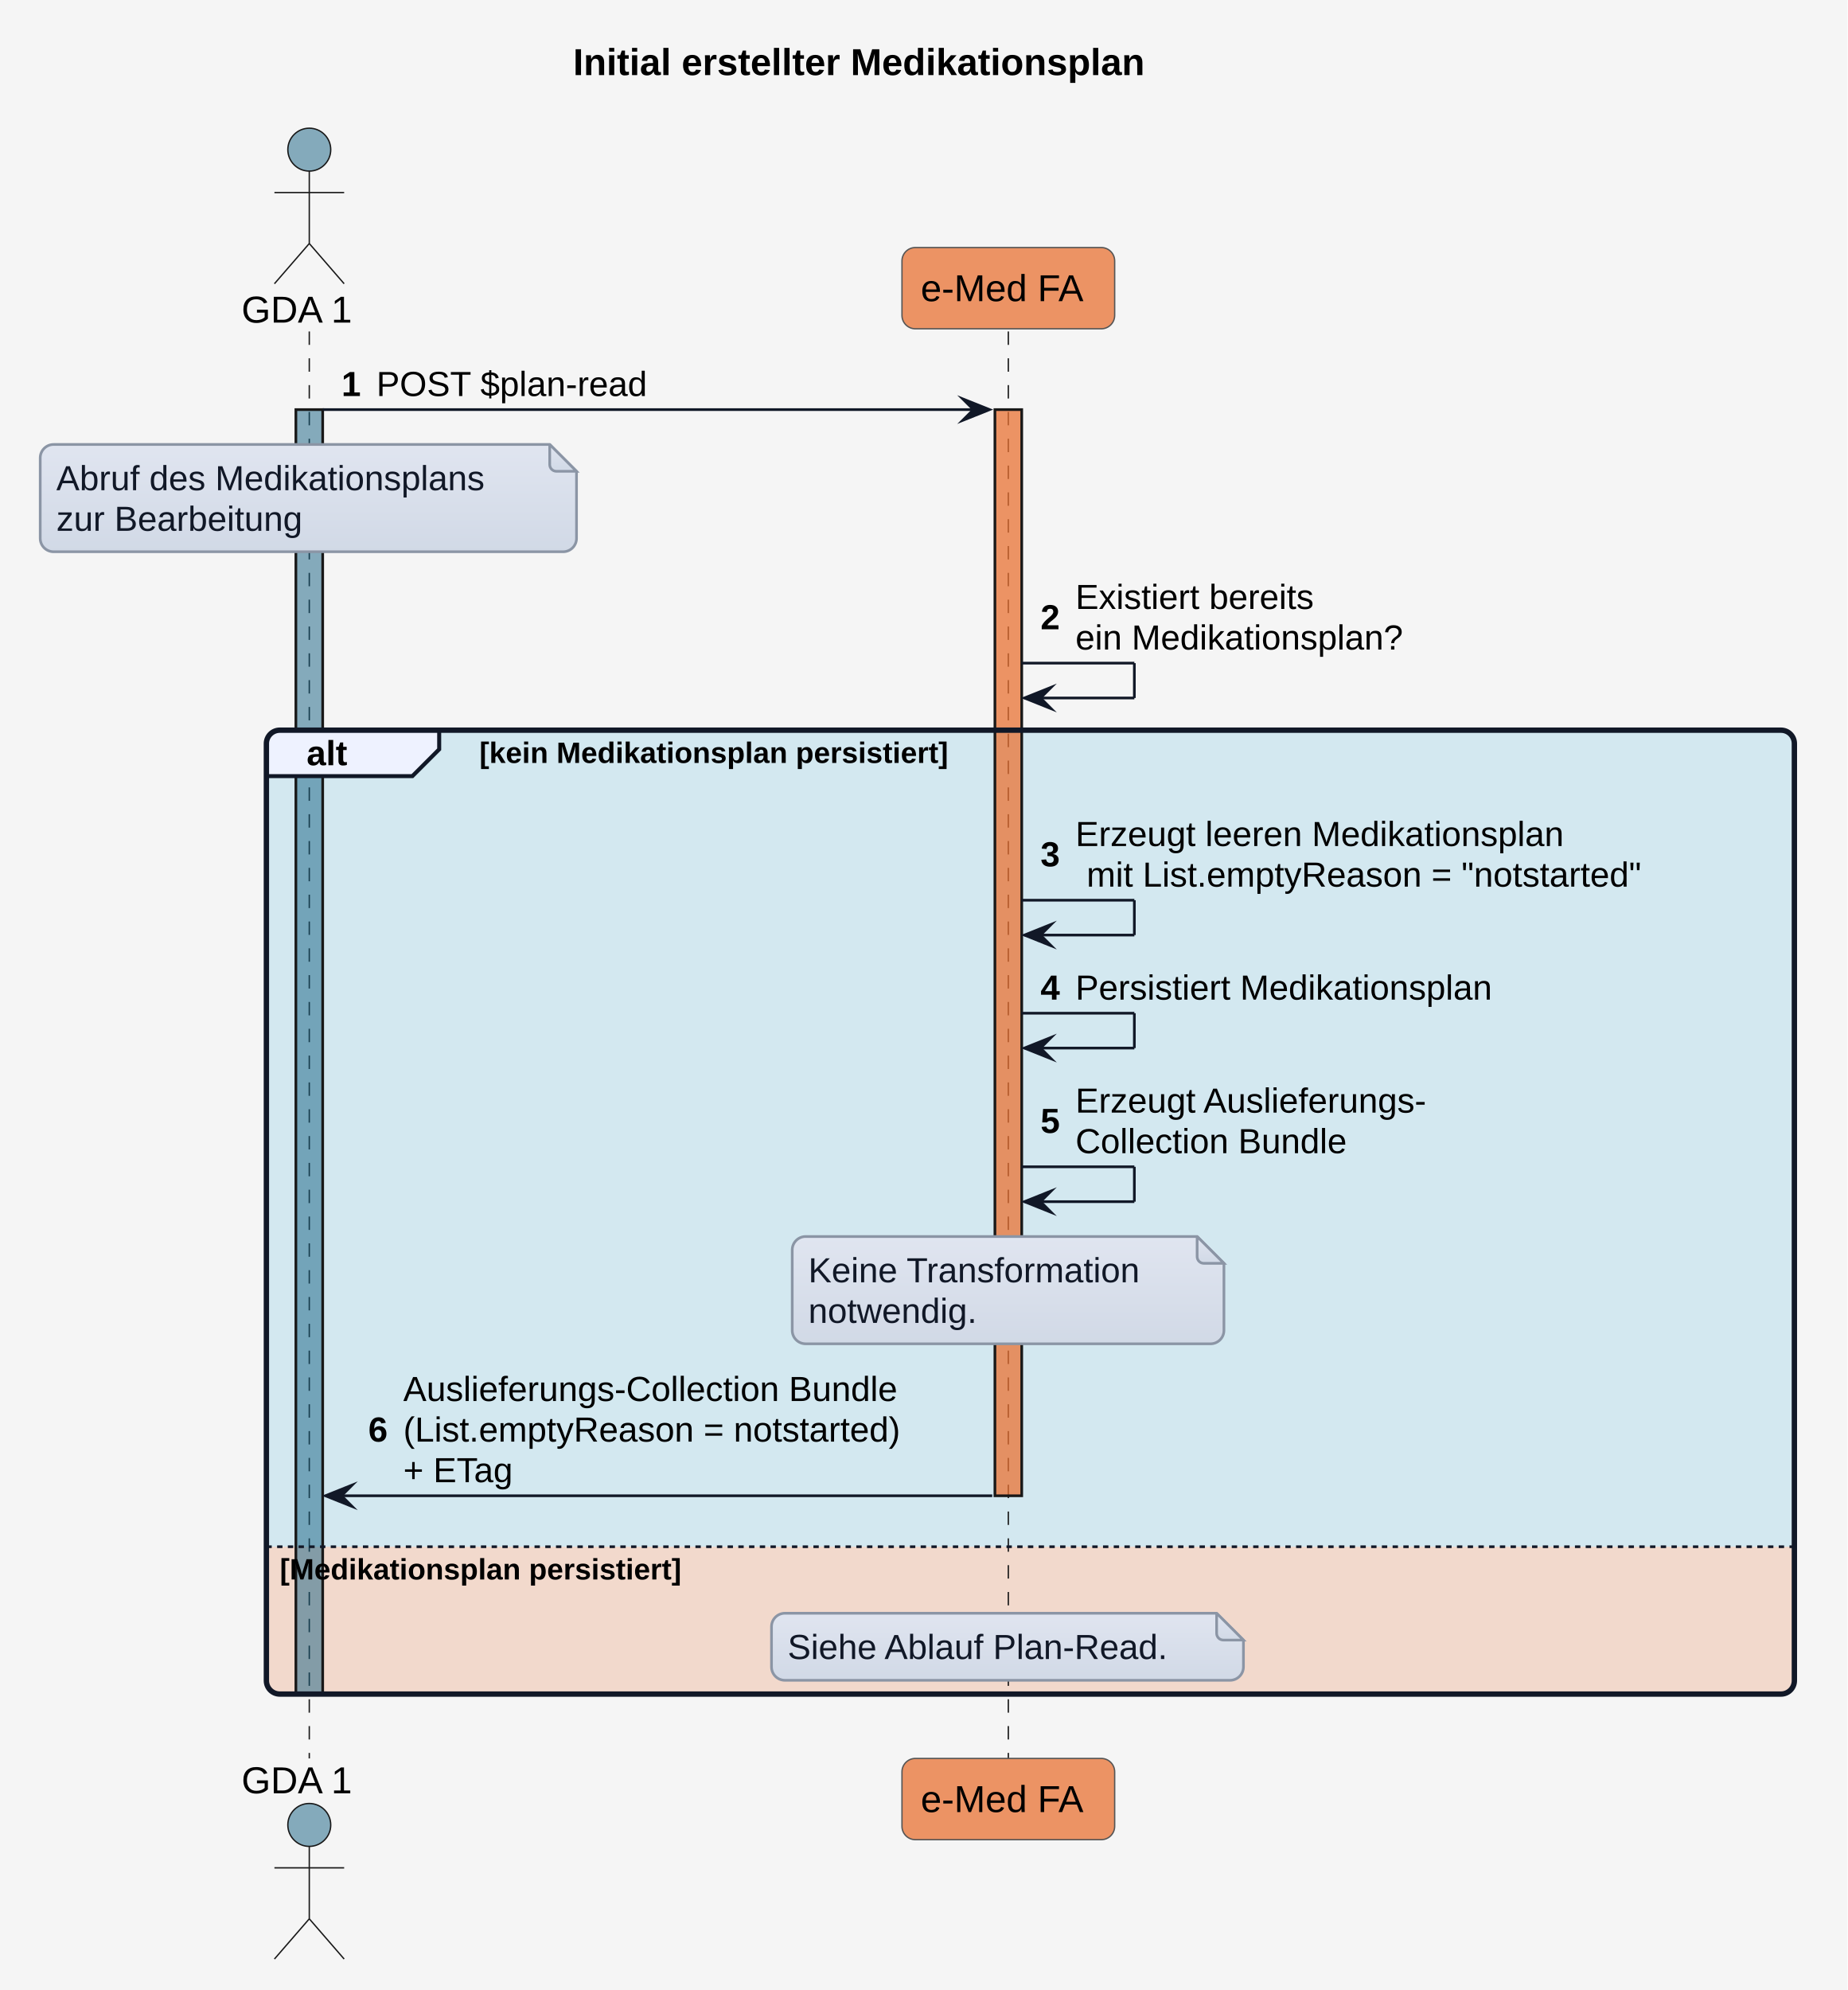
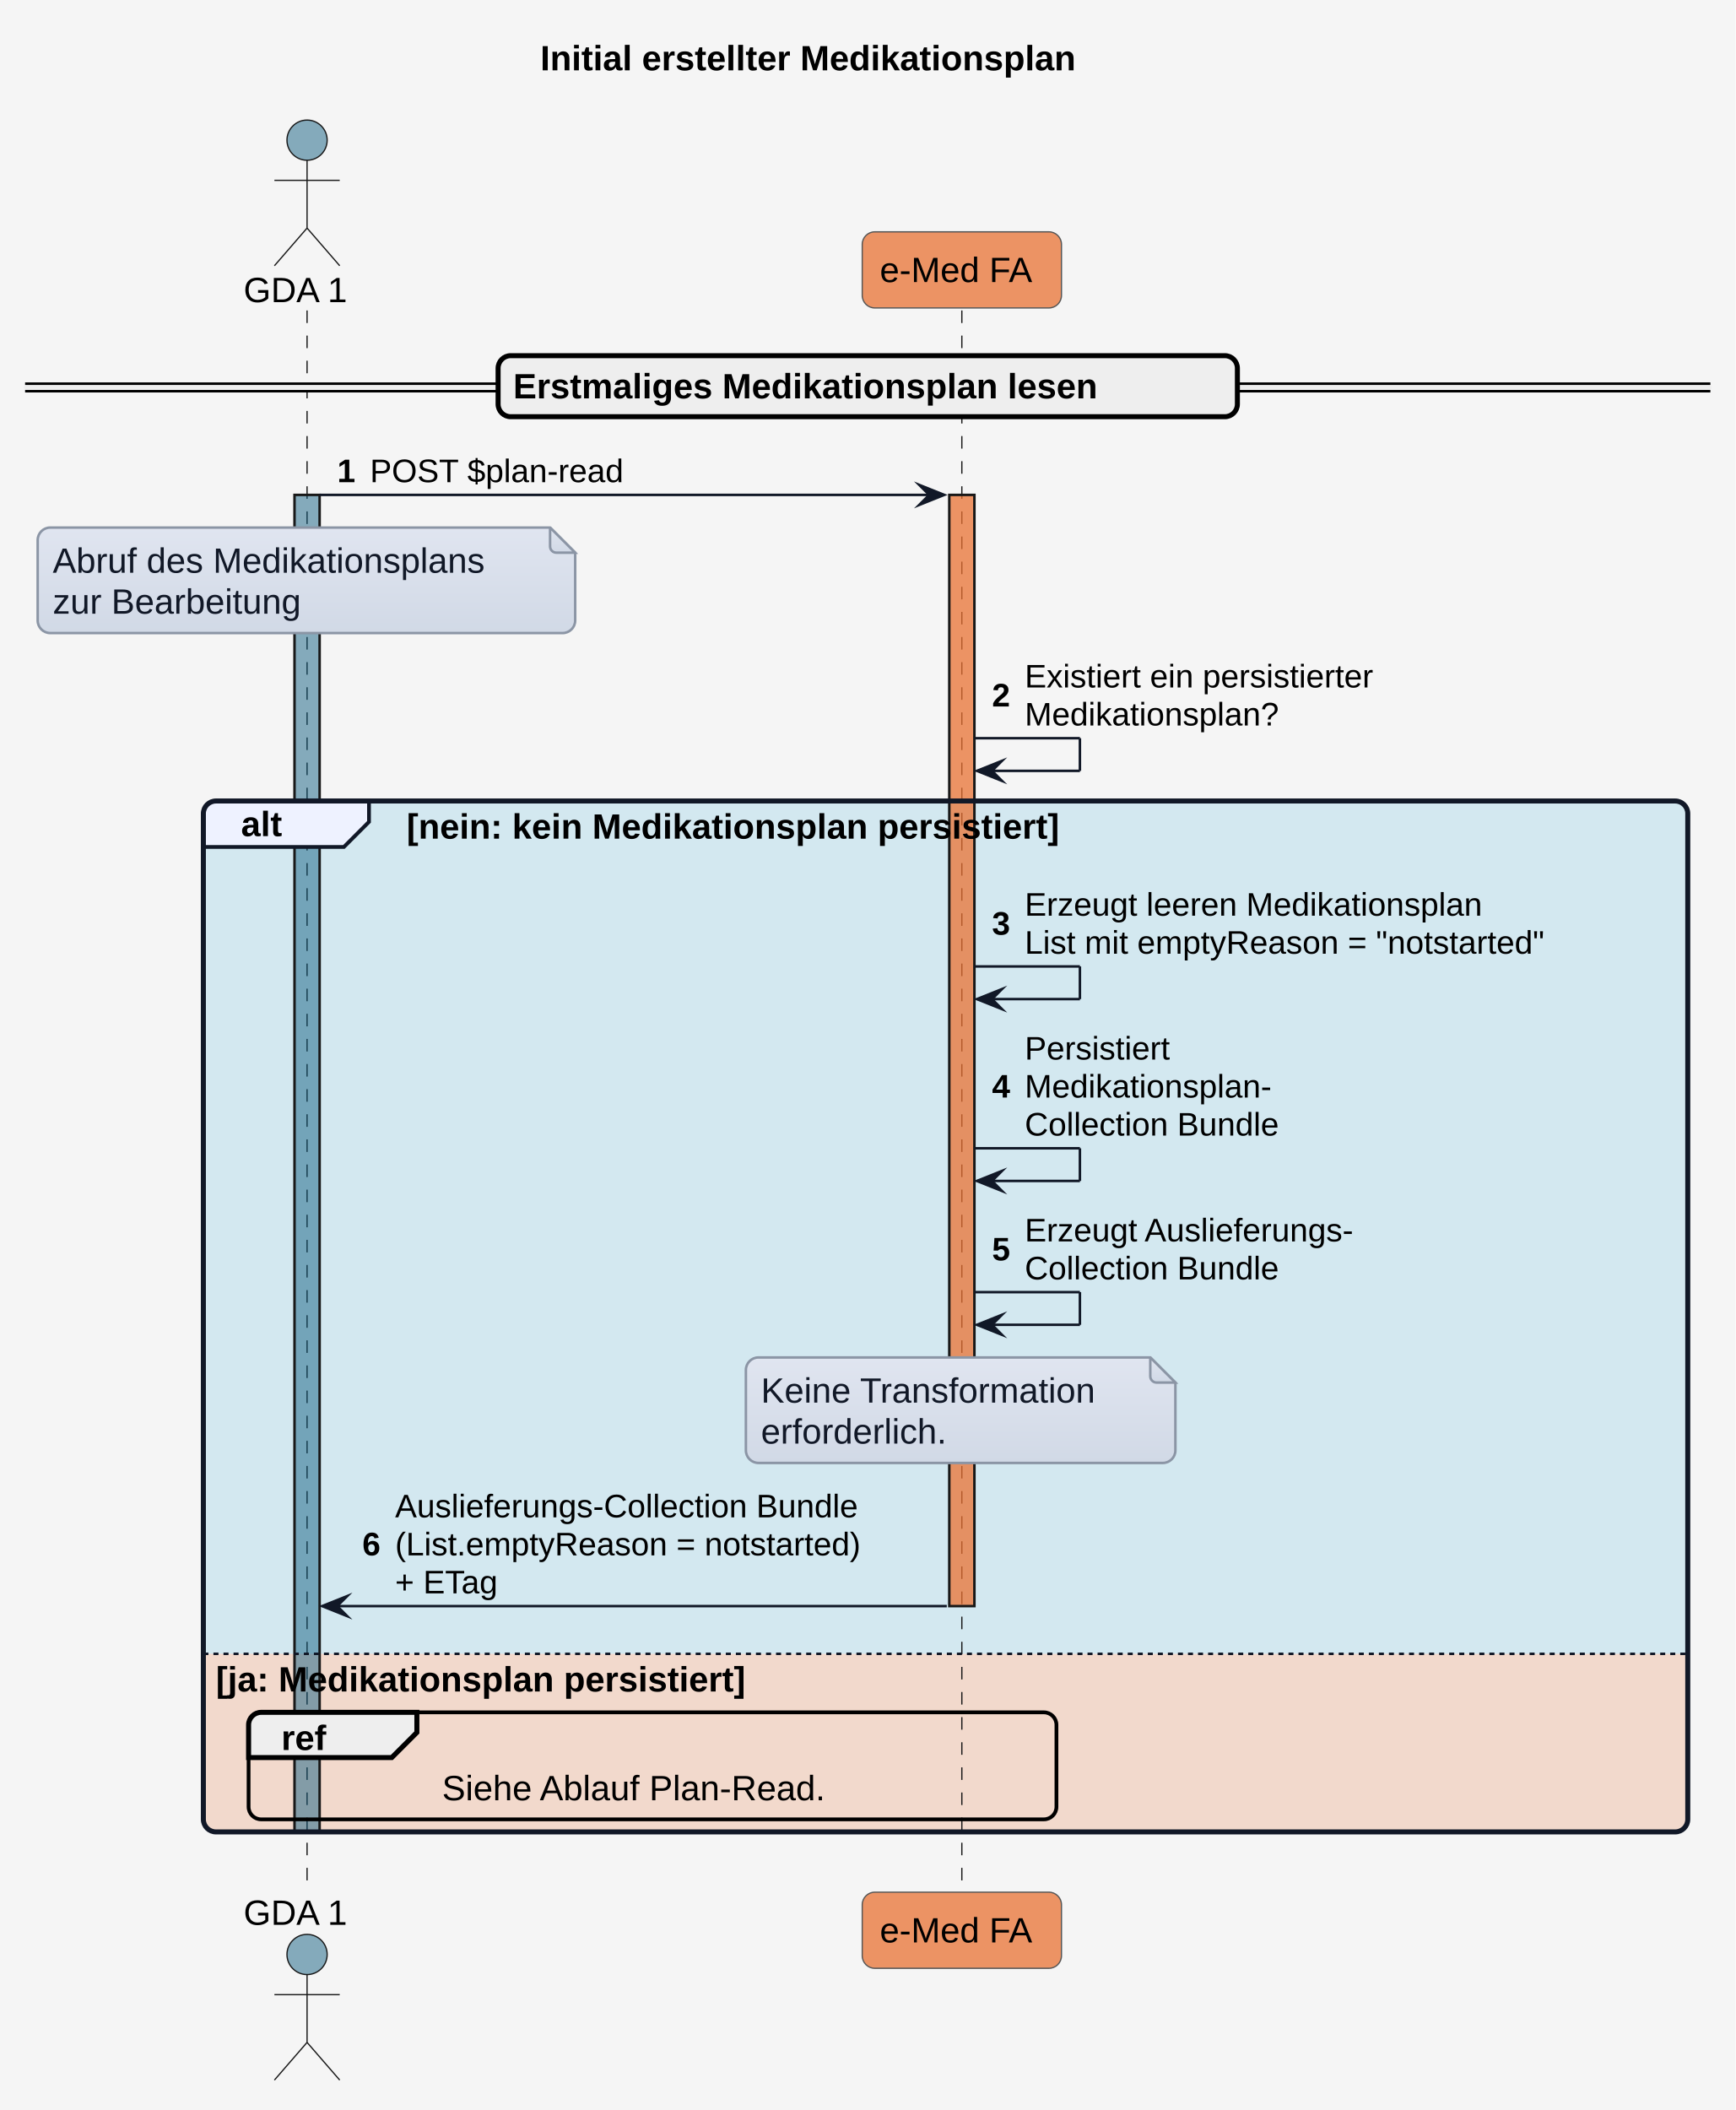
- <svg xmlns="http://www.w3.org/2000/svg" version="1.1" data-diagram-type="SEQUENCE" style="width:689px;height:742px;background:#F5F5F5;" width="689px" height="742px" viewBox="0 0 689 742" zoomAndPan="magnify" preserveAspectRatio="none" contentStyleType="text/css">
+ <svg xmlns="http://www.w3.org/2000/svg" version="1.1" data-diagram-type="SEQUENCE" style="width:691px;height:840px;background:#F5F5F5;" width="691px" height="840px" viewBox="0 0 691 840" zoomAndPan="magnify" preserveAspectRatio="none" contentStyleType="text/css">
  <defs>
-     <linearGradient x1="50%" y1="0%" x2="50%" y2="100%" id="g13j59z90643ez0">
+     <linearGradient x1="50%" y1="0%" x2="50%" y2="100%" id="glpqyjjwtahad0">
      <stop stop-color="#E0E5F0" offset="0%" />
      <stop stop-color="#D1D9E6" offset="100%" />
    </linearGradient>
  </defs>
  <g font-family="sans-serif" lengthAdjust="spacing">
-     <rect x="0" y="0" width="689" height="742" fill="#F5F5F5" style="stroke:none;" />
+     <rect x="0" y="0" width="691" height="840" fill="#F5F5F5" style="stroke:none;" />
    <g class="title" data-source-line="1">
-       <text x="213.727" y="27.995" fill="#000" font-size="14" textLength="259.718" font-weight="700" font-family="'Arial'">Initial erstellter Medikationsplan</text>
+       <text x="215.116" y="27.995" fill="#000" font-size="14" textLength="259.718" font-weight="700" font-family="'Arial'">Initial erstellter Medikationsplan</text>
    </g>
-     <path d="M104.342,272.258 L664.171,272.258 A5,5 0 0 1 669.171,277.258 L669.171,576.719 L99.342,576.719 L99.342,277.258 A5,5 0 0 1 104.342,272.258" fill="#0F9ED5" fill-opacity="0.145" />
-     <path d="M99.342,576.719 L669.171,576.719 L669.171,626.656 A5,5 0 0 1 664.171,631.656 L104.342,631.656 A5,5 0 0 1 99.342,626.656 L99.342,576.719" fill="#E97132" fill-opacity="0.208" />
+     <path d="M85.971,318.883 L666.95,318.883 A5,5 0 0 1 671.95,323.883 L671.95,658.398 L80.971,658.398 L80.971,323.883 A5,5 0 0 1 85.971,318.883" fill="#0F9ED5" fill-opacity="0.145" />
+     <path d="M80.971,658.398 L671.95,658.398 L671.95,724.289 A5,5 0 0 1 666.95,729.289 L85.971,729.289 A5,5 0 0 1 80.971,724.289 L80.971,658.398" fill="#E97132" fill-opacity="0.208" />
    <g>
-       <rect x="111.842" y="123.594" width="8" height="532.063" fill="#000" fill-opacity="0" />
-       <line x1="115.342" y1="123.594" x2="115.342" y2="655.656" style="stroke:#181818;stroke-width:0.5;stroke-dasharray:5,5;" />
+       <rect x="118.752" y="123.594" width="8" height="629.695" fill="#000" fill-opacity="0" />
+       <line x1="122.252" y1="123.594" x2="122.252" y2="753.289" style="stroke:#181818;stroke-width:0.5;stroke-dasharray:5,5;" />
    </g>
    <g>
-       <rect x="110.342" y="152.727" width="10" height="478.93" fill="#156082" fill-opacity="0.502" style="stroke:#181818;stroke-width:1;" />
+       <rect x="117.252" y="197.023" width="10" height="532.266" fill="#156082" fill-opacity="0.502" style="stroke:#181818;stroke-width:1;" />
    </g>
    <g>
-       <rect x="372.53" y="123.594" width="8" height="532.063" fill="#000" fill-opacity="0" />
-       <line x1="376.03" y1="123.594" x2="376.03" y2="655.656" style="stroke:#181818;stroke-width:0.5;stroke-dasharray:5,5;" />
+       <rect x="379.441" y="123.594" width="8" height="629.695" fill="#000" fill-opacity="0" />
+       <line x1="382.941" y1="123.594" x2="382.941" y2="753.289" style="stroke:#181818;stroke-width:0.5;stroke-dasharray:5,5;" />
    </g>
    <g>
-       <rect x="371.03" y="152.727" width="10" height="404.992" fill="#E97232" fill-opacity="0.741" style="stroke:#181818;stroke-width:1;" />
+       <rect x="377.941" y="197.023" width="10" height="442.375" fill="#E97232" fill-opacity="0.741" style="stroke:#181818;stroke-width:1;" />
    </g>
-     <text x="90.06" y="120.292" fill="#000" font-size="14" textLength="44.563" font-family="'Arial'">GDA 1</text>
-     <ellipse cx="115.342" cy="55.797" rx="8" ry="8" fill="#156082" fill-opacity="0.502" style="stroke:#181818;stroke-width:0.5;" />
-     <path d="M115.342,63.797 L115.342,90.797 M102.342,71.797 L128.342,71.797 M115.342,90.797 L102.342,105.797 M115.342,90.797 L128.342,105.797" style="stroke:#181818;stroke-width:0.5;" fill="none" />
-     <rect x="336.368" y="92.297" width="79.324" height="30.297" fill="#E97232" fill-opacity="0.741" style="stroke:#555;stroke-width:0.5;" rx="5" ry="5" />
-     <text x="343.368" y="112.292" fill="#000" font-size="14" textLength="65.324" font-family="'Arial'">e-Med FA</text>
-     <text x="90.06" y="668.651" fill="#000" font-size="14" textLength="44.563" font-family="'Arial'">GDA 1</text>
-     <ellipse cx="115.342" cy="680.453" rx="8" ry="8" fill="#156082" fill-opacity="0.502" style="stroke:#181818;stroke-width:0.5;" />
-     <path d="M115.342,688.453 L115.342,715.453 M102.342,696.453 L128.342,696.453 M115.342,715.453 L102.342,730.453 M115.342,715.453 L128.342,730.453" style="stroke:#181818;stroke-width:0.5;" fill="none" />
-     <rect x="336.368" y="655.656" width="79.324" height="30.297" fill="#E97232" fill-opacity="0.741" style="stroke:#555;stroke-width:0.5;" rx="5" ry="5" />
-     <text x="343.368" y="675.651" fill="#000" font-size="14" textLength="65.324" font-family="'Arial'">e-Med FA</text>
-     <polygon points="359.03,148.727,369.03,152.727,359.03,156.727,363.03,152.727" fill="#111827" style="stroke:#111827;stroke-width:1;stroke-linejoin:miter;stroke-miterlimit:10;" />
-     <line x1="120.342" y1="152.727" x2="365.03" y2="152.727" style="stroke:#111827;stroke-width:1;" />
-     <text x="127.342" y="147.661" fill="#000" font-size="13" font-weight="700" font-family="'Arial'">1</text>
-     <text x="140.387" y="147.661" fill="#000" font-size="13" textLength="108.989" font-family="'Arial'">POST $plan-read</text>
-     <path d="M15,170.727 L15,200.727 A5,5 0 0 0 20,205.727 L210,205.727 A5,5 0 0 0 215,200.727 L215,175.727 L205,165.727 L20,165.727 A5,5 0 0 0 15,170.727" style="stroke:#8B95A5;stroke-width:1;" fill="url(#g13j59z90643ez0)" />
-     <path d="M205,165.727 L205,173.227 A2.5,2.5 0 0 0 207.5,175.727 L215,175.727 L205,165.727" style="stroke:#8B95A5;stroke-width:1;" fill="url(#g13j59z90643ez0)" />
-     <text x="21" y="182.793" fill="#111827" font-size="13" textLength="179.683" font-family="'Arial'">Abruf des Medikationsplans</text>
-     <text x="21" y="197.926" fill="#111827" font-size="13" textLength="104.457" font-family="'Arial'">zur Bearbeitung</text>
-     <line x1="381.03" y1="247.258" x2="423.03" y2="247.258" style="stroke:#111827;stroke-width:1;" />
-     <line x1="423.03" y1="247.258" x2="423.03" y2="260.258" style="stroke:#111827;stroke-width:1;" />
-     <line x1="382.03" y1="260.258" x2="423.03" y2="260.258" style="stroke:#111827;stroke-width:1;" />
-     <polygon points="392.03,256.258,382.03,260.258,392.03,264.258,388.03,260.258" fill="#111827" style="stroke:#111827;stroke-width:1;stroke-linejoin:miter;stroke-miterlimit:10;" />
-     <text x="388.03" y="234.625" fill="#000" font-size="13" font-weight="700" font-family="'Arial'">2</text>
-     <text x="401.075" y="227.059" fill="#000" font-size="13" textLength="102.648" font-family="'Arial'">Existiert bereits</text>
-     <text x="401.075" y="242.192" fill="#000" font-size="13" textLength="137.198" font-family="'Arial'">ein Medikationsplan?</text>
-     <path d="M104.342,272.258 L163.784,272.258 L163.784,279.391 L153.784,289.391 L99.342,289.391 L99.342,277.258 A5,5 0 0 1 104.342,272.258" style="stroke:#111827;stroke-width:1.5;" fill="#EEF2FF" />
-     <rect x="99.342" y="272.258" width="569.83" height="359.398" fill="none" style="stroke:#111827;stroke-width:2;" rx="5" ry="5" />
-     <text x="114.342" y="285.325" fill="#000" font-size="13" textLength="19.443" font-weight="700" font-family="'Arial'">alt</text>
-     <text x="178.784" y="284.468" fill="#000" font-size="11" textLength="211.541" font-weight="700" font-family="'Arial'">[kein Medikationsplan persistiert]</text>
-     <line x1="99.342" y1="576.719" x2="669.171" y2="576.719" style="stroke:#111827;stroke-width:1;stroke-dasharray:2,2;" />
-     <text x="104.342" y="588.929" fill="#000" font-size="11" textLength="181.333" font-weight="700" font-family="'Arial'">[Medikationsplan persistiert]</text>
-     <line x1="381.03" y1="335.656" x2="423.03" y2="335.656" style="stroke:#111827;stroke-width:1;" />
-     <line x1="423.03" y1="335.656" x2="423.03" y2="348.656" style="stroke:#111827;stroke-width:1;" />
-     <line x1="382.03" y1="348.656" x2="423.03" y2="348.656" style="stroke:#111827;stroke-width:1;" />
-     <polygon points="392.03,344.656,382.03,348.656,392.03,352.656,388.03,348.656" fill="#111827" style="stroke:#111827;stroke-width:1;stroke-linejoin:miter;stroke-miterlimit:10;" />
-     <text x="388.03" y="323.024" fill="#000" font-size="13" font-weight="700" font-family="'Arial'">3</text>
-     <text x="401.075" y="315.458" fill="#000" font-size="13" textLength="205.74" font-family="'Arial'">Erzeugt leeren Medikationsplan</text>
-     <text x="405.208" y="330.59" fill="#000" font-size="13" textLength="240.963" font-family="'Arial'">mit List.emptyReason = "notstarted"</text>
-     <line x1="381.03" y1="377.789" x2="423.03" y2="377.789" style="stroke:#111827;stroke-width:1;" />
-     <line x1="423.03" y1="377.789" x2="423.03" y2="390.789" style="stroke:#111827;stroke-width:1;" />
-     <line x1="382.03" y1="390.789" x2="423.03" y2="390.789" style="stroke:#111827;stroke-width:1;" />
-     <polygon points="392.03,386.789,382.03,390.789,392.03,394.789,388.03,390.789" fill="#111827" style="stroke:#111827;stroke-width:1;stroke-linejoin:miter;stroke-miterlimit:10;" />
-     <text x="388.03" y="372.723" fill="#000" font-size="13" font-weight="700" font-family="'Arial'">4</text>
-     <text x="401.075" y="372.723" fill="#000" font-size="13" textLength="175.938" font-family="'Arial'">Persistiert Medikationsplan</text>
-     <line x1="381.03" y1="435.055" x2="423.03" y2="435.055" style="stroke:#111827;stroke-width:1;" />
-     <line x1="423.03" y1="435.055" x2="423.03" y2="448.055" style="stroke:#111827;stroke-width:1;" />
-     <line x1="382.03" y1="448.055" x2="423.03" y2="448.055" style="stroke:#111827;stroke-width:1;" />
-     <polygon points="392.03,444.055,382.03,448.055,392.03,452.055,388.03,448.055" fill="#111827" style="stroke:#111827;stroke-width:1;stroke-linejoin:miter;stroke-miterlimit:10;" />
-     <text x="388.03" y="422.422" fill="#000" font-size="13" font-weight="700" font-family="'Arial'">5</text>
-     <text x="401.075" y="414.856" fill="#000" font-size="13" textLength="147.342" font-family="'Arial'">Erzeugt Auslieferungs-</text>
-     <text x="401.075" y="429.989" fill="#000" font-size="13" textLength="113.693" font-family="'Arial'">Collection Bundle</text>
-     <path d="M295.442,466.055 L295.442,496.055 A5,5 0 0 0 300.442,501.055 L451.442,501.055 A5,5 0 0 0 456.442,496.055 L456.442,471.055 L446.442,461.055 L300.442,461.055 A5,5 0 0 0 295.442,466.055" style="stroke:#8B95A5;stroke-width:1;" fill="url(#g13j59z90643ez0)" />
-     <path d="M446.442,461.055 L446.442,468.555 A2.5,2.5 0 0 0 448.942,471.055 L456.442,471.055 L446.442,461.055" style="stroke:#8B95A5;stroke-width:1;" fill="url(#g13j59z90643ez0)" />
-     <text x="301.442" y="478.122" fill="#111827" font-size="13" textLength="140.175" font-family="'Arial'">Keine Transformation</text>
-     <text x="301.442" y="493.254" fill="#111827" font-size="13" textLength="72.408" font-family="'Arial'">notwendig.</text>
-     <polygon points="131.342,553.719,121.342,557.719,131.342,561.719,127.342,557.719" fill="#111827" style="stroke:#111827;stroke-width:1;stroke-linejoin:miter;stroke-miterlimit:10;" />
-     <line x1="125.342" y1="557.719" x2="370.03" y2="557.719" style="stroke:#111827;stroke-width:1;" />
-     <text x="137.342" y="537.52" fill="#000" font-size="13" font-weight="700" font-family="'Arial'">6</text>
-     <text x="150.387" y="522.387" fill="#000" font-size="13" textLength="206.934" font-family="'Arial'">Auslieferungs-Collection Bundle</text>
-     <text x="150.387" y="537.52" fill="#000" font-size="13" textLength="213.643" font-family="'Arial'">(List.emptyReason = notstarted)</text>
-     <text x="150.387" y="552.653" fill="#000" font-size="13" textLength="47.398" font-family="'Arial'">+ ETag</text>
-     <path d="M287.714,606.523 L287.714,621.523 A5,5 0 0 0 292.714,626.523 L458.714,626.523 A5,5 0 0 0 463.714,621.523 L463.714,611.523 L453.714,601.523 L292.714,601.523 A5,5 0 0 0 287.714,606.523" style="stroke:#8B95A5;stroke-width:1;" fill="url(#g13j59z90643ez0)" />
-     <path d="M453.714,601.523 L453.714,609.023 A2.5,2.5 0 0 0 456.214,611.523 L463.714,611.523 L453.714,601.523" style="stroke:#8B95A5;stroke-width:1;" fill="url(#g13j59z90643ez0)" />
-     <text x="293.714" y="618.59" fill="#111827" font-size="13" textLength="155.632" font-family="'Arial'">Siehe Ablauf Plan-Read.</text>
+     <text x="96.971" y="120.292" fill="#000" font-size="14" textLength="44.563" font-family="'Arial'">GDA 1</text>
+     <ellipse cx="122.252" cy="55.797" rx="8" ry="8" fill="#156082" fill-opacity="0.502" style="stroke:#181818;stroke-width:0.5;" />
+     <path d="M122.252,63.797 L122.252,90.797 M109.252,71.797 L135.252,71.797 M122.252,90.797 L109.252,105.797 M122.252,90.797 L135.252,105.797" style="stroke:#181818;stroke-width:0.5;" fill="none" />
+     <rect x="343.279" y="92.297" width="79.324" height="30.297" fill="#E97232" fill-opacity="0.741" style="stroke:#555;stroke-width:0.5;" rx="5" ry="5" />
+     <text x="350.279" y="112.292" fill="#000" font-size="14" textLength="65.324" font-family="'Arial'">e-Med FA</text>
+     <text x="96.971" y="766.284" fill="#000" font-size="14" textLength="44.563" font-family="'Arial'">GDA 1</text>
+     <ellipse cx="122.252" cy="778.086" rx="8" ry="8" fill="#156082" fill-opacity="0.502" style="stroke:#181818;stroke-width:0.5;" />
+     <path d="M122.252,786.086 L122.252,813.086 M109.252,794.086 L135.252,794.086 M122.252,813.086 L109.252,828.086 M122.252,813.086 L135.252,828.086" style="stroke:#181818;stroke-width:0.5;" fill="none" />
+     <rect x="343.279" y="753.289" width="79.324" height="30.297" fill="#E97232" fill-opacity="0.741" style="stroke:#555;stroke-width:0.5;" rx="5" ry="5" />
+     <text x="350.279" y="773.284" fill="#000" font-size="14" textLength="65.324" font-family="'Arial'">e-Med FA</text>
+     <rect x="10" y="152.742" width="670.95" height="3" fill="#EEE" style="stroke:#EEE;stroke-width:1;" rx="5" ry="5" />
+     <line x1="10" y1="152.742" x2="680.95" y2="152.742" style="stroke:#000;stroke-width:1;" />
+     <line x1="10" y1="155.742" x2="680.95" y2="155.742" style="stroke:#000;stroke-width:1;" />
+     <rect x="198.307" y="141.594" width="294.335" height="24.297" fill="#EEE" style="stroke:#000;stroke-width:2;" rx="5" ry="5" />
+     <text x="204.307" y="158.589" fill="#000" font-size="14" textLength="275.461" font-weight="700" font-family="'Arial'">Erstmaliges Medikationsplan lesen</text>
+     <polygon points="365.941,193.023,375.941,197.023,365.941,201.023,369.941,197.023" fill="#111827" style="stroke:#111827;stroke-width:1;stroke-linejoin:miter;stroke-miterlimit:10;" />
+     <line x1="127.252" y1="197.023" x2="371.941" y2="197.023" style="stroke:#111827;stroke-width:1;" />
+     <text x="134.252" y="191.958" fill="#000" font-size="13" font-weight="700" font-family="'Arial'">1</text>
+     <text x="147.298" y="191.958" fill="#000" font-size="13" textLength="108.989" font-family="'Arial'">POST $plan-read</text>
+     <path d="M15,215.023 L15,247.023 A5,5 0 0 0 20,252.023 L224,252.023 A5,5 0 0 0 229,247.023 L229,220.023 L219,210.023 L20,210.023 A5,5 0 0 0 15,215.023" style="stroke:#8B95A5;stroke-width:1;" fill="url(#glpqyjjwtahad0)" />
+     <path d="M219,210.023 L219,217.523 A2.5,2.5 0 0 0 221.5,220.023 L229,220.023 L219,210.023" style="stroke:#8B95A5;stroke-width:1;" fill="url(#glpqyjjwtahad0)" />
+     <text x="21" y="228.019" fill="#111827" font-size="14" textLength="193.505" font-family="'Arial'">Abruf des Medikationsplans</text>
+     <text x="21" y="244.315" fill="#111827" font-size="14" textLength="112.492" font-family="'Arial'">zur Bearbeitung</text>
+     <line x1="387.941" y1="293.883" x2="429.941" y2="293.883" style="stroke:#111827;stroke-width:1;" />
+     <line x1="429.941" y1="293.883" x2="429.941" y2="306.883" style="stroke:#111827;stroke-width:1;" />
+     <line x1="388.941" y1="306.883" x2="429.941" y2="306.883" style="stroke:#111827;stroke-width:1;" />
+     <polygon points="398.941,302.883,388.941,306.883,398.941,310.883,394.941,306.883" fill="#111827" style="stroke:#111827;stroke-width:1;stroke-linejoin:miter;stroke-miterlimit:10;" />
+     <text x="394.941" y="281.25" fill="#000" font-size="13" font-weight="700" font-family="'Arial'">2</text>
+     <text x="407.986" y="273.684" fill="#000" font-size="13" textLength="160.799" font-family="'Arial'">Existiert ein persistierter</text>
+     <text x="407.986" y="288.817" fill="#000" font-size="13" textLength="113.217" font-family="'Arial'">Medikationsplan?</text>
+     <path d="M85.971,318.883 L146.909,318.883 L146.909,327.18 L136.909,337.18 L80.971,337.18 L80.971,323.883 A5,5 0 0 1 85.971,318.883" style="stroke:#111827;stroke-width:1.5;" fill="#EEF2FF" />
+     <rect x="80.971" y="318.883" width="590.979" height="410.406" fill="none" style="stroke:#111827;stroke-width:2;" rx="5" ry="5" />
+     <text x="95.971" y="332.878" fill="#000" font-size="14" textLength="20.938" font-weight="700" font-family="'Arial'">alt</text>
+     <text x="161.909" y="333.878" fill="#000" font-size="14" textLength="313.934" font-weight="700" font-family="'Arial'">[nein: kein Medikationsplan persistiert]</text>
+     <line x1="80.971" y1="658.398" x2="671.95" y2="658.398" style="stroke:#111827;stroke-width:1;stroke-dasharray:2,2;" />
+     <text x="85.971" y="673.394" fill="#000" font-size="14" textLength="255.507" font-weight="700" font-family="'Arial'">[ja: Medikationsplan persistiert]</text>
+     <line x1="387.941" y1="384.742" x2="429.941" y2="384.742" style="stroke:#111827;stroke-width:1;" />
+     <line x1="429.941" y1="384.742" x2="429.941" y2="397.742" style="stroke:#111827;stroke-width:1;" />
+     <line x1="388.941" y1="397.742" x2="429.941" y2="397.742" style="stroke:#111827;stroke-width:1;" />
+     <polygon points="398.941,393.742,388.941,397.742,398.941,401.742,394.941,397.742" fill="#111827" style="stroke:#111827;stroke-width:1;stroke-linejoin:miter;stroke-miterlimit:10;" />
+     <text x="394.941" y="372.11" fill="#000" font-size="13" font-weight="700" font-family="'Arial'">3</text>
+     <text x="407.986" y="364.543" fill="#000" font-size="13" textLength="205.74" font-family="'Arial'">Erzeugt leeren Medikationsplan</text>
+     <text x="407.986" y="379.676" fill="#000" font-size="13" textLength="240.963" font-family="'Arial'">List mit emptyReason = "notstarted"</text>
+     <line x1="387.941" y1="457.141" x2="429.941" y2="457.141" style="stroke:#111827;stroke-width:1;" />
+     <line x1="429.941" y1="457.141" x2="429.941" y2="470.141" style="stroke:#111827;stroke-width:1;" />
+     <line x1="388.941" y1="470.141" x2="429.941" y2="470.141" style="stroke:#111827;stroke-width:1;" />
+     <polygon points="398.941,466.141,388.941,470.141,398.941,474.141,394.941,470.141" fill="#111827" style="stroke:#111827;stroke-width:1;stroke-linejoin:miter;stroke-miterlimit:10;" />
+     <text x="394.941" y="436.942" fill="#000" font-size="13" font-weight="700" font-family="'Arial'">4</text>
+     <text x="407.986" y="421.809" fill="#000" font-size="13" textLength="65.489" font-family="'Arial'">Persistiert</text>
+     <text x="407.986" y="436.942" fill="#000" font-size="13" textLength="111.008" font-family="'Arial'">Medikationsplan-</text>
+     <text x="407.986" y="452.075" fill="#000" font-size="13" textLength="113.693" font-family="'Arial'">Collection Bundle</text>
+     <line x1="387.941" y1="514.406" x2="429.941" y2="514.406" style="stroke:#111827;stroke-width:1;" />
+     <line x1="429.941" y1="514.406" x2="429.941" y2="527.406" style="stroke:#111827;stroke-width:1;" />
+     <line x1="388.941" y1="527.406" x2="429.941" y2="527.406" style="stroke:#111827;stroke-width:1;" />
+     <polygon points="398.941,523.406,388.941,527.406,398.941,531.406,394.941,527.406" fill="#111827" style="stroke:#111827;stroke-width:1;stroke-linejoin:miter;stroke-miterlimit:10;" />
+     <text x="394.941" y="501.774" fill="#000" font-size="13" font-weight="700" font-family="'Arial'">5</text>
+     <text x="407.986" y="494.208" fill="#000" font-size="13" textLength="147.342" font-family="'Arial'">Erzeugt Auslieferungs-</text>
+     <text x="407.986" y="509.34" fill="#000" font-size="13" textLength="113.693" font-family="'Arial'">Collection Bundle</text>
+     <path d="M296.962,545.406 L296.962,577.406 A5,5 0 0 0 301.962,582.406 L462.962,582.406 A5,5 0 0 0 467.962,577.406 L467.962,550.406 L457.962,540.406 L301.962,540.406 A5,5 0 0 0 296.962,545.406" style="stroke:#8B95A5;stroke-width:1;" fill="url(#glpqyjjwtahad0)" />
+     <path d="M457.962,540.406 L457.962,547.906 A2.5,2.5 0 0 0 460.462,550.406 L467.962,550.406 L457.962,540.406" style="stroke:#8B95A5;stroke-width:1;" fill="url(#glpqyjjwtahad0)" />
+     <text x="302.962" y="558.401" fill="#111827" font-size="14" textLength="150.958" font-family="'Arial'">Keine Transformation</text>
+     <text x="302.962" y="574.698" fill="#111827" font-size="14" textLength="85.675" font-family="'Arial'">erforderlich.</text>
+     <polygon points="138.252,635.398,128.252,639.398,138.252,643.398,134.252,639.398" fill="#111827" style="stroke:#111827;stroke-width:1;stroke-linejoin:miter;stroke-miterlimit:10;" />
+     <line x1="132.252" y1="639.398" x2="376.941" y2="639.398" style="stroke:#111827;stroke-width:1;" />
+     <text x="144.252" y="619.2" fill="#000" font-size="13" font-weight="700" font-family="'Arial'">6</text>
+     <text x="157.298" y="604.067" fill="#000" font-size="13" textLength="206.934" font-family="'Arial'">Auslieferungs-Collection Bundle</text>
+     <text x="157.298" y="619.2" fill="#000" font-size="13" textLength="213.643" font-family="'Arial'">(List.emptyReason = notstarted)</text>
+     <text x="157.298" y="634.333" fill="#000" font-size="13" textLength="47.398" font-family="'Arial'">+ ETag</text>
+     <rect x="98.971" y="681.695" width="321.632" height="42.594" fill="none" style="stroke:#000;stroke-width:1.5;" rx="5" ry="5" />
+     <path d="M103.971,681.695 L165.971,681.695 L165.971,689.695 L155.971,699.695 L98.971,699.695 L98.971,686.695 A5,5 0 0 1 103.971,681.695" style="stroke:#000;stroke-width:2;" fill="#EEE" />
+     <text x="111.971" y="696.69" fill="#000" font-size="14" textLength="22.49" font-weight="700" font-family="'Arial'">ref</text>
+     <text x="175.985" y="716.69" fill="#000" font-size="14" textLength="167.604" font-family="'Arial'">Siehe Ablauf Plan-Read.</text>
  </g>
</svg>
